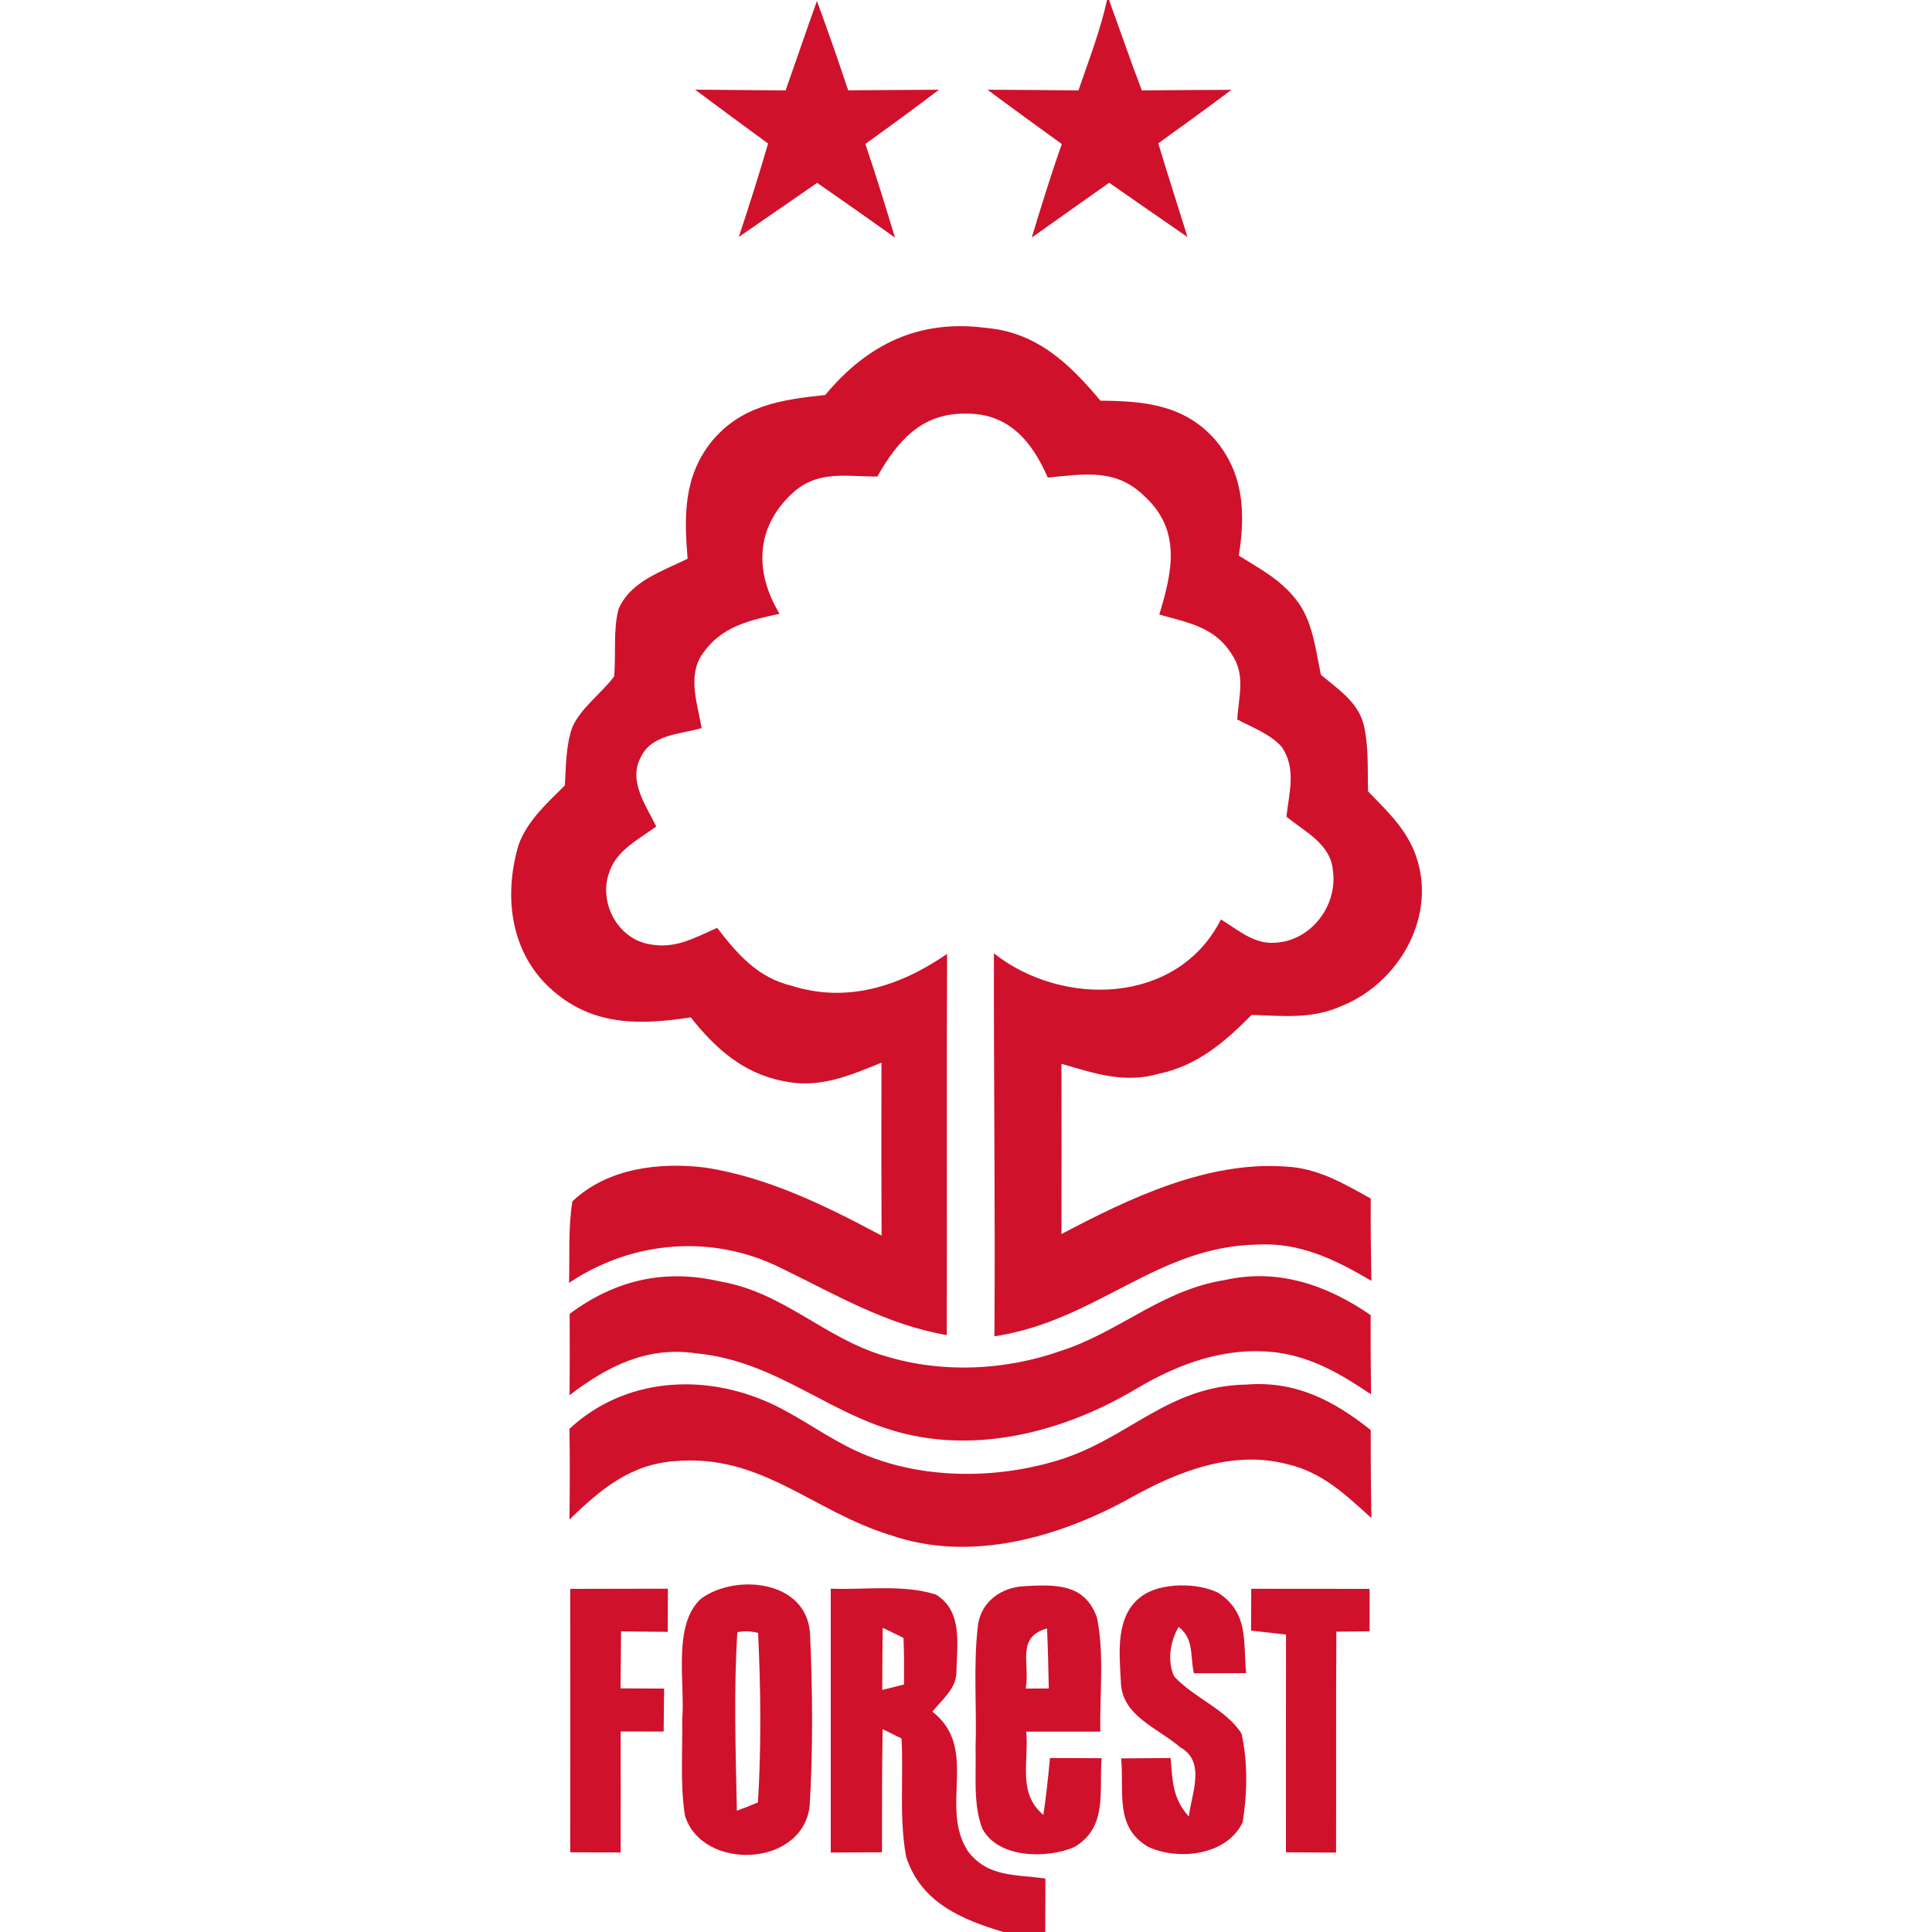
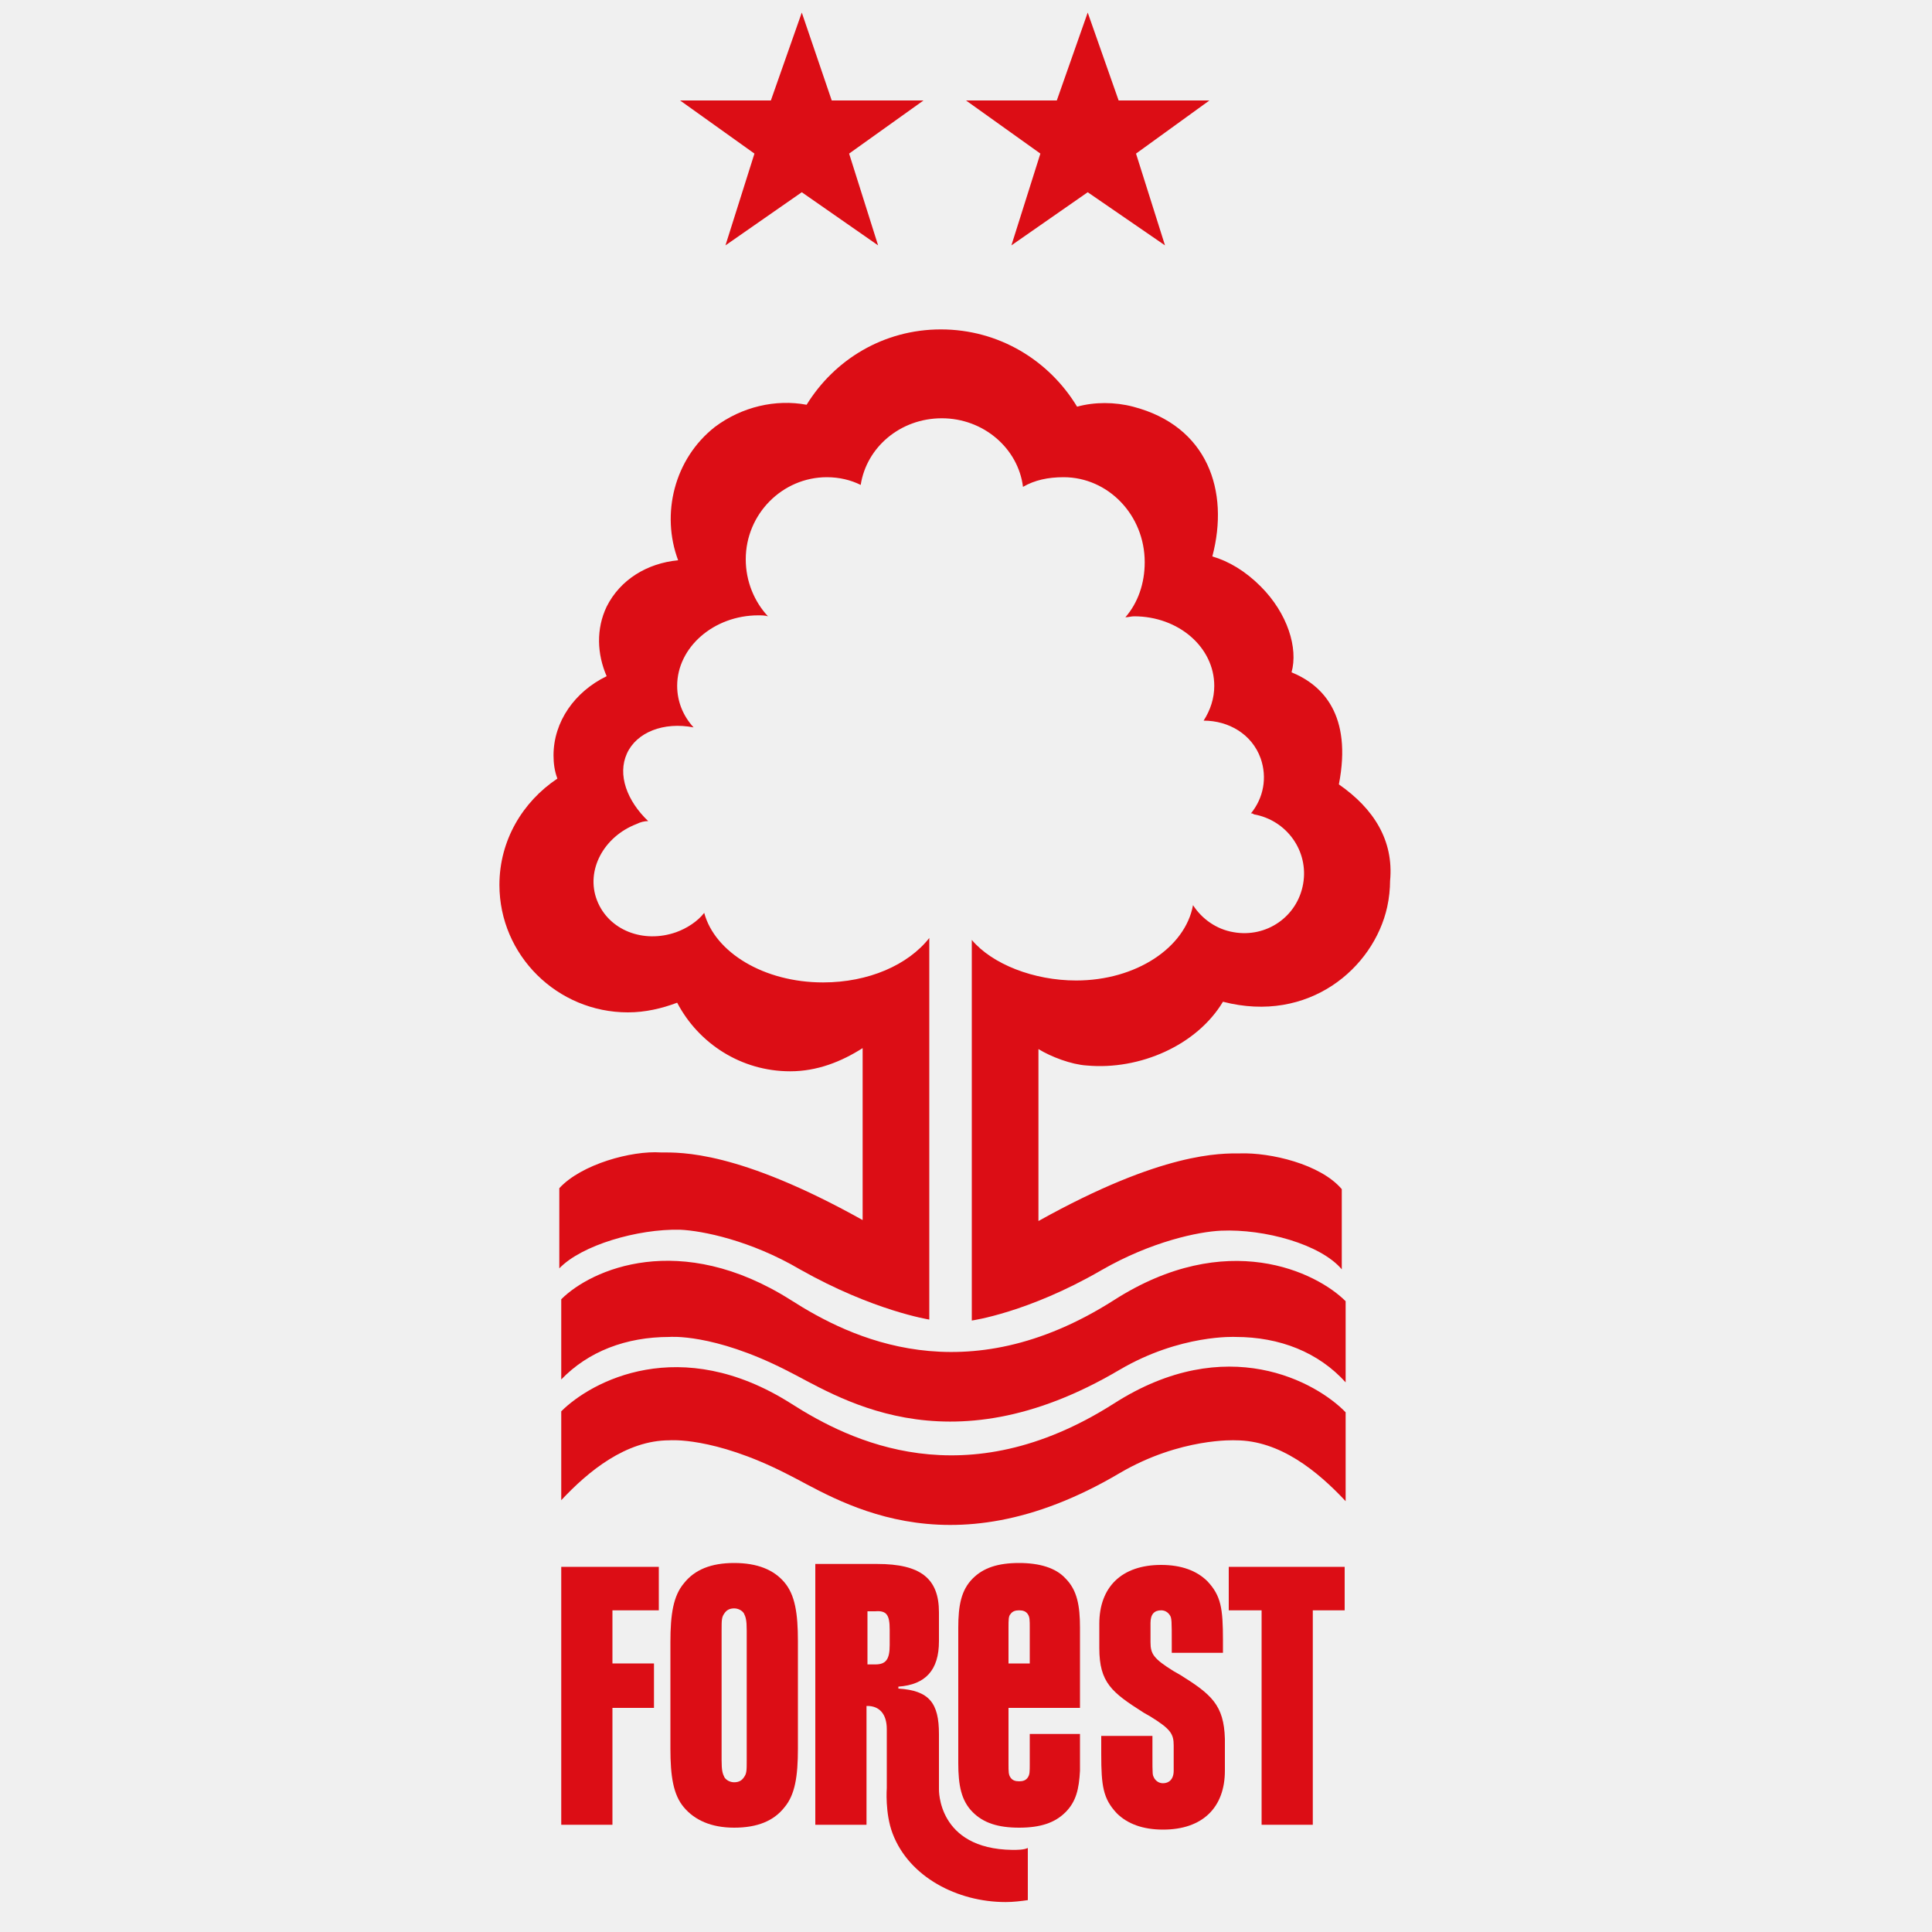
- <svg xmlns="http://www.w3.org/2000/svg" version="1.1" viewBox="0 0 200 200" width="200.0pt" height="200.0pt">
-   <path d="M 0.00 0.00 L 114.60 0.00 C 113.91 3.15 112.69 6.30 111.64 9.36 C 108.50 9.33 105.37 9.30 102.23 9.29 C 104.78 11.19 107.34 13.05 109.92 14.91 C 108.79 18.10 107.79 21.34 106.81 24.59 C 109.48 22.69 112.15 20.80 114.82 18.92 C 117.53 20.79 120.22 22.68 122.93 24.54 C 121.93 21.31 120.88 18.09 119.90 14.84 C 122.44 13.01 124.98 11.17 127.48 9.30 C 124.39 9.31 121.30 9.33 118.20 9.36 C 117.05 6.35 116.01 3.31 114.91 0.28 L 114.81 0.00 L 200.00 0.00 L 200.00 200.00 L 108.20 200.00 C 108.20 198.16 108.21 196.31 108.22 194.47 C 105.18 194.02 102.30 194.37 100.23 191.68 C 97.16 187.08 101.41 181.01 96.52 177.19 C 97.54 175.90 99.01 174.82 99.01 173.06 C 99.06 170.26 99.69 166.77 96.88 165.07 C 93.52 163.99 89.50 164.60 86.00 164.46 C 86.00 173.57 86.00 182.67 86.00 191.77 C 87.77 191.76 89.53 191.75 91.30 191.75 C 91.30 187.50 91.29 183.25 91.37 179.00 C 92.02 179.32 92.68 179.64 93.33 179.97 C 93.54 184.01 93.06 188.26 93.81 192.24 C 95.34 196.93 99.51 198.70 103.88 200.00 L 0.00 200.00 L 0.00 0.00 Z" fill="#ffffff" />
-   <path d="M 114.60 0.00 L 114.81 0.00 L 114.91 0.28 C 116.01 3.31 117.05 6.35 118.20 9.36 C 121.30 9.33 124.39 9.31 127.48 9.30 C 124.98 11.17 122.44 13.01 119.90 14.84 C 120.88 18.09 121.93 21.31 122.93 24.54 C 120.22 22.68 117.53 20.79 114.82 18.92 C 112.15 20.80 109.48 22.69 106.81 24.59 C 107.79 21.34 108.79 18.10 109.92 14.91 C 107.34 13.05 104.78 11.19 102.23 9.29 C 105.37 9.30 108.50 9.33 111.64 9.36 C 112.69 6.30 113.91 3.15 114.60 0.00 Z" fill="#d0112b" />
-   <path d="M 84.57 0.10 C 85.69 3.17 86.78 6.25 87.80 9.35 C 90.93 9.33 94.07 9.30 97.20 9.29 C 94.69 11.20 92.14 13.06 89.58 14.90 C 90.67 18.11 91.66 21.35 92.65 24.60 C 89.98 22.69 87.29 20.80 84.59 18.93 C 81.88 20.79 79.19 22.67 76.48 24.53 C 77.54 21.32 78.57 18.10 79.51 14.86 C 76.98 13.01 74.46 11.16 71.96 9.28 C 75.08 9.31 78.20 9.33 81.32 9.36 C 82.42 6.28 83.46 3.18 84.57 0.10 Z" fill="#d0112b" />
-   <path d="M 102.03 33.94 C 107.32 34.39 110.68 37.62 113.92 41.48 C 118.38 41.51 122.48 41.88 125.66 45.37 C 128.76 48.90 128.95 53.07 128.24 57.52 C 130.39 58.86 132.48 59.95 134.09 61.97 C 135.89 64.16 136.17 67.17 136.74 69.85 C 138.42 71.27 140.46 72.59 141.11 74.81 C 141.72 77.06 141.55 79.60 141.62 81.92 C 143.81 84.18 145.91 86.12 146.79 89.26 C 148.49 95.28 144.68 101.73 139.06 104.06 C 135.92 105.53 132.91 105.17 129.57 105.06 C 126.80 107.85 124.00 110.29 120.03 111.14 C 116.42 112.19 113.32 111.13 109.88 110.12 C 109.90 115.99 109.88 121.87 109.88 127.75 C 116.87 124.06 124.94 120.19 133.04 120.76 C 136.43 120.92 139.02 122.48 141.90 124.07 C 141.88 126.92 141.91 129.76 141.97 132.60 C 138.23 130.39 134.55 128.57 130.06 128.84 C 119.65 129.08 113.57 136.71 102.94 138.34 C 103.04 125.12 102.86 111.91 102.89 98.69 C 110.03 104.32 121.93 104.01 126.39 95.18 C 128.16 96.25 129.82 97.78 132.02 97.59 C 135.76 97.39 138.53 93.69 137.97 90.03 C 137.71 87.34 135.04 86.08 133.17 84.54 C 133.44 82.08 134.21 79.60 132.72 77.37 C 131.59 76.02 129.60 75.29 128.08 74.48 C 128.23 71.97 129.00 69.82 127.42 67.59 C 125.67 64.88 122.89 64.43 120.01 63.62 C 121.33 59.25 122.32 54.98 118.58 51.47 C 115.59 48.45 112.34 49.07 108.47 49.44 C 106.83 45.70 104.44 42.78 100.01 42.82 C 95.40 42.74 92.92 45.65 90.82 49.33 C 87.52 49.35 84.66 48.63 82.01 51.07 C 78.20 54.63 78.09 59.21 80.70 63.54 C 77.51 64.23 74.67 64.85 72.70 67.71 C 71.15 69.99 72.20 72.88 72.64 75.37 C 70.41 76.03 67.46 75.99 66.33 78.39 C 65.01 80.87 66.88 83.37 67.93 85.56 C 66.17 86.86 63.86 88.00 63.11 90.19 C 61.90 93.28 63.85 97.12 67.16 97.73 C 69.88 98.29 71.87 97.09 74.24 96.05 C 76.35 98.79 78.43 101.20 81.96 102.05 C 87.74 103.88 93.23 102.06 98.04 98.75 C 97.98 111.90 98.04 125.06 98.01 138.21 C 91.68 137.11 86.49 134.00 80.82 131.25 C 73.72 127.73 65.47 128.41 58.91 132.80 C 58.98 130.01 58.81 127.13 59.25 124.37 C 62.88 120.92 68.26 120.28 73.04 120.87 C 79.55 121.89 85.51 124.84 91.26 127.91 C 91.23 121.94 91.23 115.97 91.25 110.01 C 87.85 111.38 84.80 112.73 81.02 111.90 C 76.90 111.08 74.04 108.52 71.51 105.32 C 66.34 106.10 61.55 106.24 57.36 102.66 C 52.87 98.88 52.08 92.91 53.67 87.50 C 54.55 85.00 56.64 83.13 58.47 81.31 C 58.60 79.33 58.57 77.11 59.26 75.25 C 60.15 73.26 62.28 71.77 63.57 70.03 C 63.79 67.76 63.45 65.27 64.03 63.06 C 65.26 60.16 68.58 59.13 71.18 57.84 C 70.82 53.40 70.74 49.38 73.66 45.71 C 76.73 41.98 80.90 41.36 85.43 40.89 C 89.77 35.65 95.12 33.04 102.03 33.94 Z" fill="#d0112b" />
-   <path d="M 74.52 132.65 C 81.20 133.79 85.32 138.55 91.64 140.38 C 97.49 142.18 104.02 141.88 109.77 139.86 C 115.92 137.88 120.21 133.55 126.79 132.51 C 132.30 131.27 137.37 133.02 141.89 136.14 C 141.88 138.88 141.89 141.62 141.93 144.35 C 138.85 142.26 135.80 140.46 132.03 139.99 C 126.84 139.40 122.11 141.13 117.70 143.72 C 110.88 147.83 102.46 150.24 94.52 148.61 C 86.14 146.91 80.78 140.92 72.02 140.09 C 66.96 139.35 62.84 141.46 58.96 144.43 C 58.98 141.62 58.99 138.81 58.97 136.01 C 63.66 132.52 68.77 131.32 74.52 132.65 Z" fill="#d0112b" />
-   <path d="M 79.74 145.26 C 82.44 146.50 84.79 148.22 87.41 149.59 C 93.93 153.10 102.23 153.32 109.23 151.26 C 116.72 149.09 120.77 143.47 129.00 143.33 C 134.10 142.92 138.05 144.97 141.90 148.04 C 141.89 151.08 141.91 154.12 141.97 157.15 C 139.28 154.73 136.92 152.42 133.26 151.57 C 127.58 150.09 121.95 152.31 117.05 155.05 C 109.67 159.14 100.47 161.80 92.20 158.92 C 84.17 156.48 78.87 150.51 69.98 151.25 C 65.31 151.53 62.14 154.19 58.95 157.31 C 58.99 154.18 59.00 151.04 58.95 147.91 C 64.66 142.61 72.83 142.11 79.74 145.26 Z" fill="#d0112b" />
-   <path d="M 83.85 169.03 C 84.12 174.85 84.17 181.09 83.82 186.90 C 83.14 193.35 72.65 193.72 70.90 187.93 C 70.39 184.68 70.68 181.28 70.62 178.00 C 70.95 174.31 69.57 168.18 72.59 165.48 C 76.16 162.88 83.43 163.57 83.85 169.03 Z" fill="#d0112b" />
-   <path d="M 86.00 164.46 C 89.50 164.60 93.52 163.99 96.88 165.07 C 99.69 166.77 99.06 170.26 99.01 173.06 C 99.01 174.82 97.54 175.90 96.52 177.19 C 101.41 181.01 97.16 187.08 100.23 191.68 C 102.30 194.37 105.18 194.02 108.22 194.47 C 108.21 196.31 108.20 198.16 108.20 200.00 L 103.88 200.00 C 99.51 198.70 95.34 196.93 93.81 192.24 C 93.06 188.26 93.54 184.01 93.33 179.97 C 92.68 179.64 92.02 179.32 91.37 179.00 C 91.29 183.25 91.30 187.50 91.30 191.75 C 89.53 191.75 87.77 191.76 86.00 191.77 C 86.00 182.67 86.00 173.57 86.00 164.46 Z" fill="#d0112b" />
-   <path d="M 106.00 164.20 C 109.20 164.03 112.28 163.88 113.55 167.43 C 114.34 171.23 113.82 175.39 113.91 179.26 C 111.35 179.26 108.79 179.26 106.24 179.26 C 106.51 182.43 105.32 185.62 108.01 187.88 C 108.30 185.93 108.51 183.97 108.69 181.99 C 110.47 182.00 112.26 182.01 114.04 182.01 C 113.75 185.46 114.71 189.16 111.19 191.22 C 108.40 192.41 103.34 192.41 101.69 189.30 C 100.71 186.79 101.07 183.66 100.99 181.00 C 101.13 176.73 100.73 172.37 101.25 168.14 C 101.63 165.76 103.67 164.33 106.00 164.20 Z" fill="#d0112b" />
-   <path d="M 126.12 164.89 C 129.29 166.98 128.68 169.89 129.00 173.20 C 127.20 173.21 125.39 173.21 123.59 173.22 C 123.18 171.39 123.63 169.65 122.01 168.42 C 121.14 169.89 120.80 171.95 121.55 173.54 C 123.51 175.71 126.96 176.97 128.52 179.46 C 129.18 182.31 129.12 185.76 128.64 188.64 C 126.99 192.10 121.98 192.62 118.87 191.19 C 115.34 189.13 116.39 185.49 116.06 182.03 C 117.77 182.02 119.47 182.01 121.18 181.99 C 121.38 184.36 121.38 186.19 123.07 188.05 C 123.33 185.71 124.87 182.38 122.19 180.89 C 119.90 178.89 116.07 177.63 116.03 174.06 C 115.87 171.07 115.43 167.13 118.27 165.18 C 120.25 163.80 124.02 163.83 126.12 164.89 Z" fill="#d0112b" />
-   <path d="M 59.03 164.48 C 62.40 164.48 65.77 164.47 69.14 164.46 C 69.13 165.95 69.13 167.44 69.13 168.93 C 67.52 168.92 65.91 168.90 64.29 168.88 C 64.27 170.85 64.26 172.82 64.24 174.78 C 65.74 174.79 67.25 174.79 68.75 174.80 C 68.74 176.28 68.72 177.76 68.70 179.25 C 67.22 179.24 65.74 179.24 64.25 179.24 C 64.26 183.42 64.26 187.59 64.25 191.77 C 62.51 191.76 60.77 191.76 59.03 191.75 C 59.03 182.66 59.04 173.57 59.03 164.48 Z" fill="#d0112b" />
-   <path d="M 129.53 164.47 C 133.61 164.48 137.69 164.48 141.78 164.48 C 141.78 165.94 141.78 167.41 141.78 168.87 C 140.64 168.88 139.49 168.90 138.34 168.91 C 138.29 176.53 138.33 184.16 138.31 191.78 C 136.58 191.77 134.85 191.75 133.12 191.75 C 133.12 184.23 133.11 176.72 133.13 169.21 C 131.92 169.08 130.72 168.94 129.51 168.80 C 129.52 167.36 129.52 165.91 129.53 164.47 Z" fill="#d0112b" />
-   <path d="M 76.33 168.97 C 77.02 168.82 77.74 168.84 78.48 169.04 C 78.75 174.80 78.82 180.84 78.46 186.58 C 77.75 186.89 77.02 187.18 76.28 187.44 C 76.16 181.30 75.94 175.10 76.33 168.97 Z" fill="#ffffff" />
-   <path d="M 91.38 168.51 C 92.10 168.85 92.82 169.20 93.53 169.56 C 93.60 171.16 93.59 172.77 93.58 174.38 C 92.83 174.56 92.08 174.75 91.33 174.94 C 91.33 172.79 91.34 170.65 91.38 168.51 Z" fill="#ffffff" />
-   <path d="M 108.39 168.57 C 108.48 170.64 108.53 172.72 108.57 174.79 C 107.77 174.79 106.98 174.80 106.18 174.80 C 106.65 172.18 105.15 169.50 108.39 168.57 Z" fill="#ffffff" />
+ <svg xmlns="http://www.w3.org/2000/svg" version="1.1" id="Logo" x="0px" y="0px" viewBox="0 0 200 200" style="enable-background:new 0 0 200 200;" xml:space="preserve">
+   <style type="text/css">
+ 	.st0{fill:#DC0D15;}
+ </style>
+   <g>
+     <g>
+       <g>
+         <polygon class="st0" points="83,1.3 79.8,10.4 70.4,10.4 78.1,15.9 75.1,25.4 83,19.9 90.9,25.4 87.9,15.9 95.6,10.4 86.1,10.4        " />
+         <polygon class="st0" points="112.6,1.3 109.4,10.4 100,10.4 107.7,15.9 104.7,25.4 112.6,19.9 120.6,25.4 117.6,15.9 125.2,10.4     115.8,10.4    " />
+       </g>
+       <g>
+         <path class="st0" d="M115.3,134.6c-15.4,9.8-27.3,3.9-33.4,0c-11.5-7.3-20.7-3.2-23.8-0.1v8.3c2.8-2.9,6.7-4.4,11.2-4.4     c0,0,4.5-0.4,12,3.4c5.1,2.5,16.5,10.7,34.6,0c6.3-3.7,12-3.4,12-3.4c4.6,0,8.6,1.6,11.4,4.7v-8.4     C136.3,131.7,127,127.1,115.3,134.6z" />
+         <path class="st0" d="M115.3,145.3c-15.4,9.8-27.3,3.9-33.4,0c-11.5-7.3-20.7-2.3-23.8,0.8v9.2c2.8-3,6.7-6.2,11.2-6.2     c0,0,4.5-0.4,12,3.4c5.1,2.5,16.5,10.7,34.6,0c6.3-3.7,12-3.4,12-3.4c4.6,0,8.5,3.2,11.4,6.3v-9.2     C136.3,143.1,127,137.8,115.3,145.3z" />
+         <path class="st0" d="M138.6,81.2c1.4-7.2-1.7-10.3-4.9-11.6c0.7-2.5-0.4-6.1-3.2-8.9c-1.6-1.6-3.3-2.6-5-3.1     c1.8-6.8-0.5-13.5-8.2-15.5c-1.9-0.5-4-0.5-5.8,0c-2.9-4.8-8.1-8-14.1-8c-5.9,0-11,3.1-13.9,7.8c-3.2-0.6-6.7,0.2-9.5,2.3     c-4.2,3.3-5.6,9-3.8,13.8c-3.2,0.3-6,2-7.4,4.8c-1.1,2.3-1,4.9,0,7.2c-3.3,1.6-5.5,4.7-5.5,8.2c0,0.8,0.1,1.6,0.4,2.4     c-3.6,2.4-6,6.4-6,11c0,7.3,6,13.2,13.3,13.2c1.8,0,3.5-0.4,5.1-1c2.2,4.2,6.6,7.1,11.7,7.1c2.8,0,5.3-1,7.5-2.4v17.8     c-12.9-7.2-18.8-7-20.9-7c-3-0.2-8.2,1.2-10.5,3.7v8.3c2.3-2.4,8.1-4.1,12.5-4c2.3,0.1,7.3,1.1,12.4,4.1     c7.6,4.3,13.4,5.2,13.4,5.2V97.1c-2.2,2.8-6.3,4.6-11,4.6c-6.1,0-11.2-3.1-12.3-7.2c-0.7,0.9-1.8,1.6-2.9,2     c-3.4,1.2-7-0.2-8.2-3.3s0.7-6.6,4.1-7.9c0.4-0.2,0.8-0.3,1.2-0.3c-2.2-2.1-3.2-4.8-2.2-7c1-2.2,3.8-3.3,6.9-2.7     c-1.1-1.2-1.7-2.7-1.7-4.3c0-4,3.8-7.3,8.4-7.3c0.3,0,0.7,0,1,0.1c-1.4-1.5-2.3-3.6-2.3-5.9c0-4.7,3.8-8.5,8.4-8.5     c1.3,0,2.5,0.3,3.5,0.8c0.6-3.9,4.1-6.9,8.4-6.9c4.3,0,7.9,3.1,8.4,7.1c1.2-0.7,2.6-1,4.2-1c4.6,0,8.4,3.9,8.4,8.8     c0,2.2-0.7,4.2-2,5.7c0.3,0,0.6-0.1,0.9-0.1c4.6,0,8.3,3.2,8.3,7.2c0,1.3-0.4,2.5-1.1,3.6c2.6,0,5,1.4,5.9,3.9     c0.7,2,0.3,4.1-1,5.7c0.1,0,0.2,0,0.3,0.1c3.4,0.6,5.7,3.8,5.1,7.2c-0.6,3.4-3.8,5.6-7.2,5c-1.8-0.3-3.3-1.4-4.2-2.8     c-0.8,4.4-5.9,7.8-12.1,7.8c-4.4,0-8.7-1.7-10.8-4.2v39.4c0,0,5.8-0.8,13.4-5.2c5.2-3,10.1-4,12.4-4.1c4.5-0.2,10.3,1.4,12.5,4     v-8.3c-2.2-2.6-7.4-3.8-10.5-3.7c-2,0-8-0.2-20.9,7v-17.8c1.3,0.8,3.4,1.6,5,1.7c5.5,0.5,11.4-2.1,14.1-6.6     c8.9,2.3,15.6-3.5,17-9.8c0.2-0.9,0.3-1.9,0.3-2.7C144.3,87,142.2,83.7,138.6,81.2z" />
+       </g>
+     </g>
+     <g>
+       <path class="st0" d="M92.1,168.7v1.6l0,0c0,1.5-0.4,2-1.5,2h-0.8l0,0v-5.5l0,0h0.8C91.8,166.7,92.1,167.2,92.1,168.7L92.1,168.7z     M104.8,191.5c-7.8-0.1-7.6-6.3-7.6-6.3v-5.7c0-3.2-1-4.5-4.2-4.7v-0.2c2.8-0.2,4.2-1.7,4.2-4.7v-3c0-3.5-1.9-5-6.4-5h-6.4v27h5.3    v-12.3h0.1c1.2,0,2,0.8,2,2.4v6.1c0,0-0.2,2.6,0.6,4.7c1.7,4.5,6.7,7.1,11.7,7.1c0.8,0,1.6-0.1,2.3-0.2v-5.4    C106,191.5,105.3,191.5,104.8,191.5" />
+       <polygon class="st0" points="58.1,188.9 63.4,188.9 63.4,176.8 67.7,176.8 67.7,172.2 63.4,172.2 63.4,166.7 68.2,166.7    68.2,162.2 58.1,162.2   " />
+       <path class="st0" d="M77.3,182.2c0,1.1,0,1.4-0.3,1.8c-0.2,0.3-0.5,0.5-1,0.5c-0.4,0-0.8-0.2-1-0.5c-0.2-0.4-0.3-0.7-0.3-1.8    v-13.4c0-1.1,0-1.4,0.3-1.8c0.2-0.3,0.5-0.5,1-0.5c0.4,0,0.8,0.2,1,0.5c0.2,0.4,0.3,0.7,0.3,1.8V182.2z M76,161.8    c-2.4,0-4.1,0.7-5.2,2.1c-1.1,1.3-1.4,3.2-1.4,6.1V181c0,2.9,0.3,4.8,1.4,6.1c1.1,1.3,2.8,2.1,5.2,2.1c2.4,0,4.1-0.7,5.2-2.1    c1.1-1.3,1.4-3.2,1.4-6.1v-11.1c0-2.9-0.3-4.8-1.4-6.1C80.1,162.5,78.4,161.8,76,161.8" />
+       <polygon class="st0" points="127.2,162.2 127.2,166.7 130.6,166.7 130.6,188.9 135.9,188.9 135.9,166.7 139.2,166.7 139.2,162.2      " />
+       <path class="st0" d="M106.6,172.2h-2.2v-3.7c0-0.8,0-1.2,0.2-1.4c0.2-0.3,0.5-0.4,0.9-0.4c0.4,0,0.7,0.1,0.9,0.4    c0.2,0.3,0.2,0.6,0.2,1.4L106.6,172.2L106.6,172.2z M105.5,161.8c-2.2,0-3.7,0.5-4.8,1.6c-1.2,1.2-1.5,2.8-1.5,5.1v14    c0,2.3,0.3,3.9,1.5,5.1c1.1,1.1,2.6,1.6,4.8,1.6s3.7-0.5,4.8-1.6c1.1-1.1,1.4-2.4,1.5-4.3v-3.8h-5.2v3.1c0,0.8,0,1.1-0.2,1.4    c-0.2,0.3-0.5,0.4-0.9,0.4c-0.4,0-0.7-0.1-0.9-0.4c-0.2-0.3-0.2-0.6-0.2-1.4v-5.8h7.4v-8.3c0-2.3-0.3-3.9-1.5-5.1    C109.3,162.3,107.6,161.8,105.5,161.8" />
+       <path class="st0" d="M122.2,173.4l-0.7-0.4c-2.1-1.3-2.4-1.8-2.4-3v-0.1v-1.3V168c0-0.9,0.4-1.3,1.1-1.3c0.4,0,0.7,0.2,0.9,0.5    c0.2,0.3,0.2,0.6,0.2,2.9v1h5.3v-1.3c0-3.3-0.2-4.6-1.6-6.1c-1.1-1.1-2.7-1.7-4.8-1.7c-4.1,0-6.4,2.3-6.4,6.1v0.3v1.7v0.5    c0,3.6,1.3,4.6,4.6,6.7l0.7,0.4c2.1,1.3,2.4,1.8,2.4,3v0.2v1.8v0.6c0,0.9-0.5,1.3-1.1,1.3c-0.4,0-0.7-0.2-0.9-0.5    c-0.2-0.4-0.2-0.2-0.2-2.5v-1.9H114v1.9c0,3.3,0.2,4.6,1.6,6.1c1.1,1.1,2.7,1.7,4.8,1.7c4.1,0,6.4-2.3,6.4-6.1v-0.3v-2.1V180    C126.7,176.5,125.4,175.4,122.2,173.4" />
+     </g>
+   </g>
</svg>
